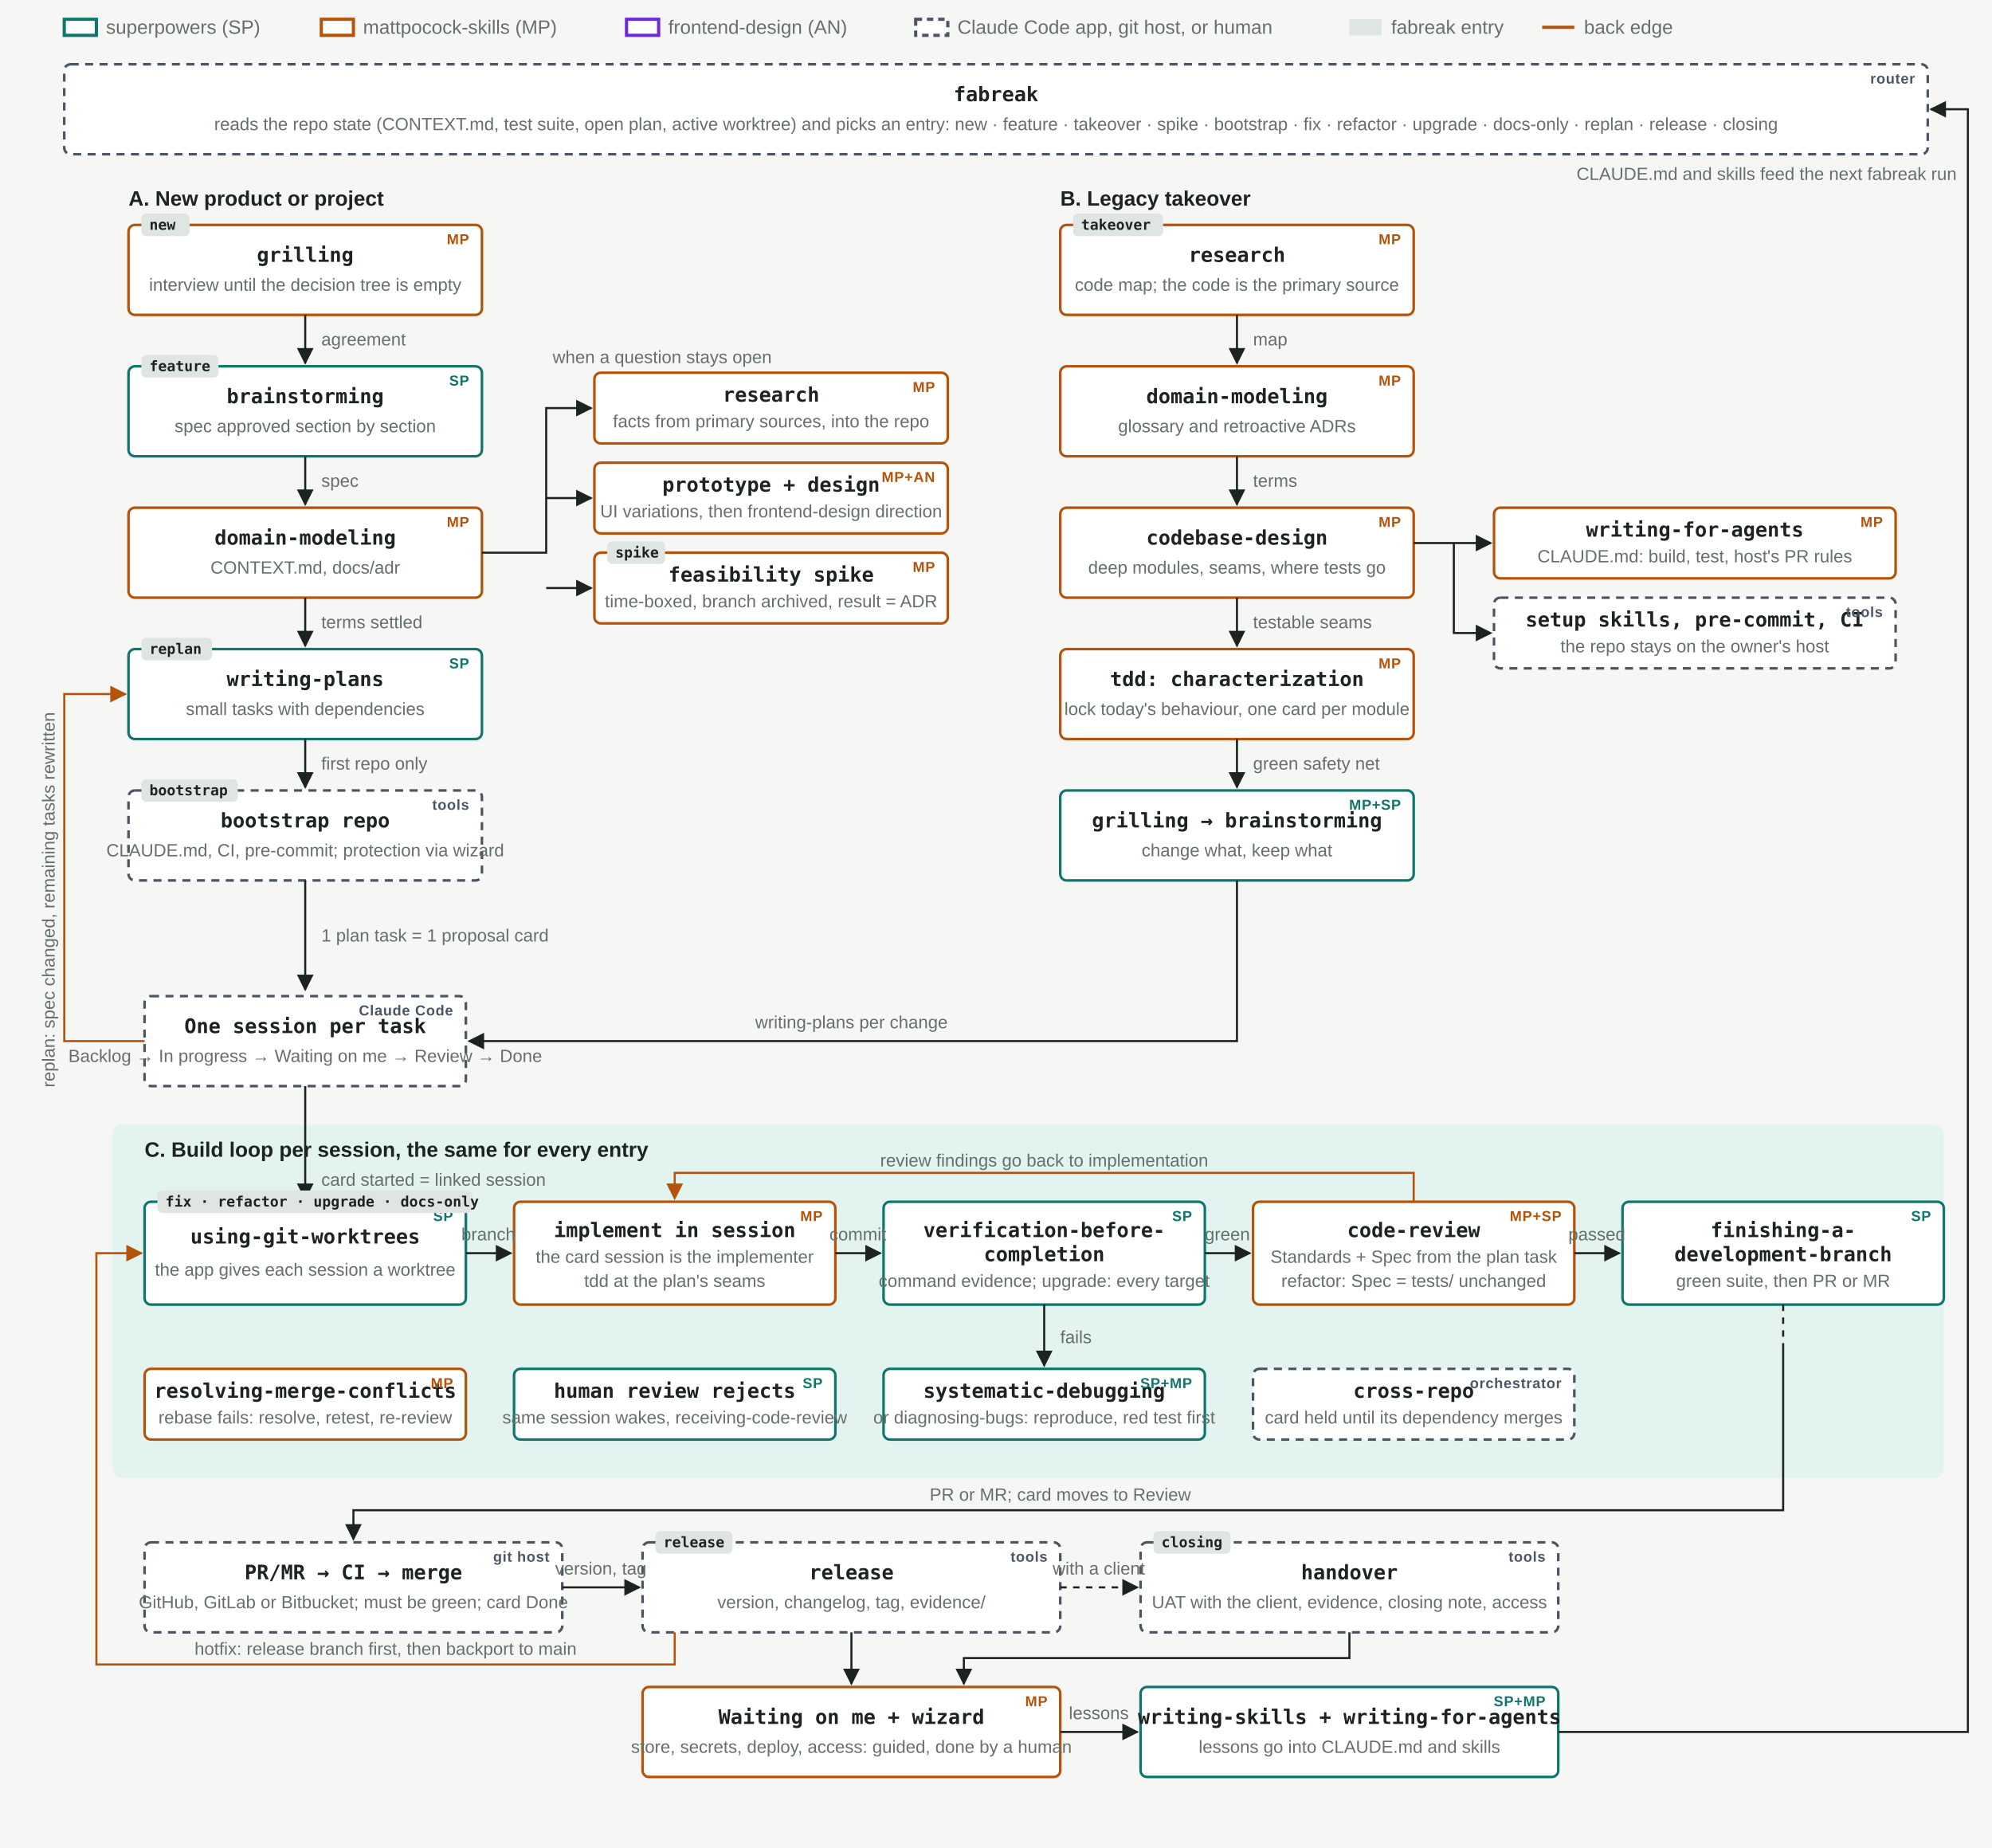
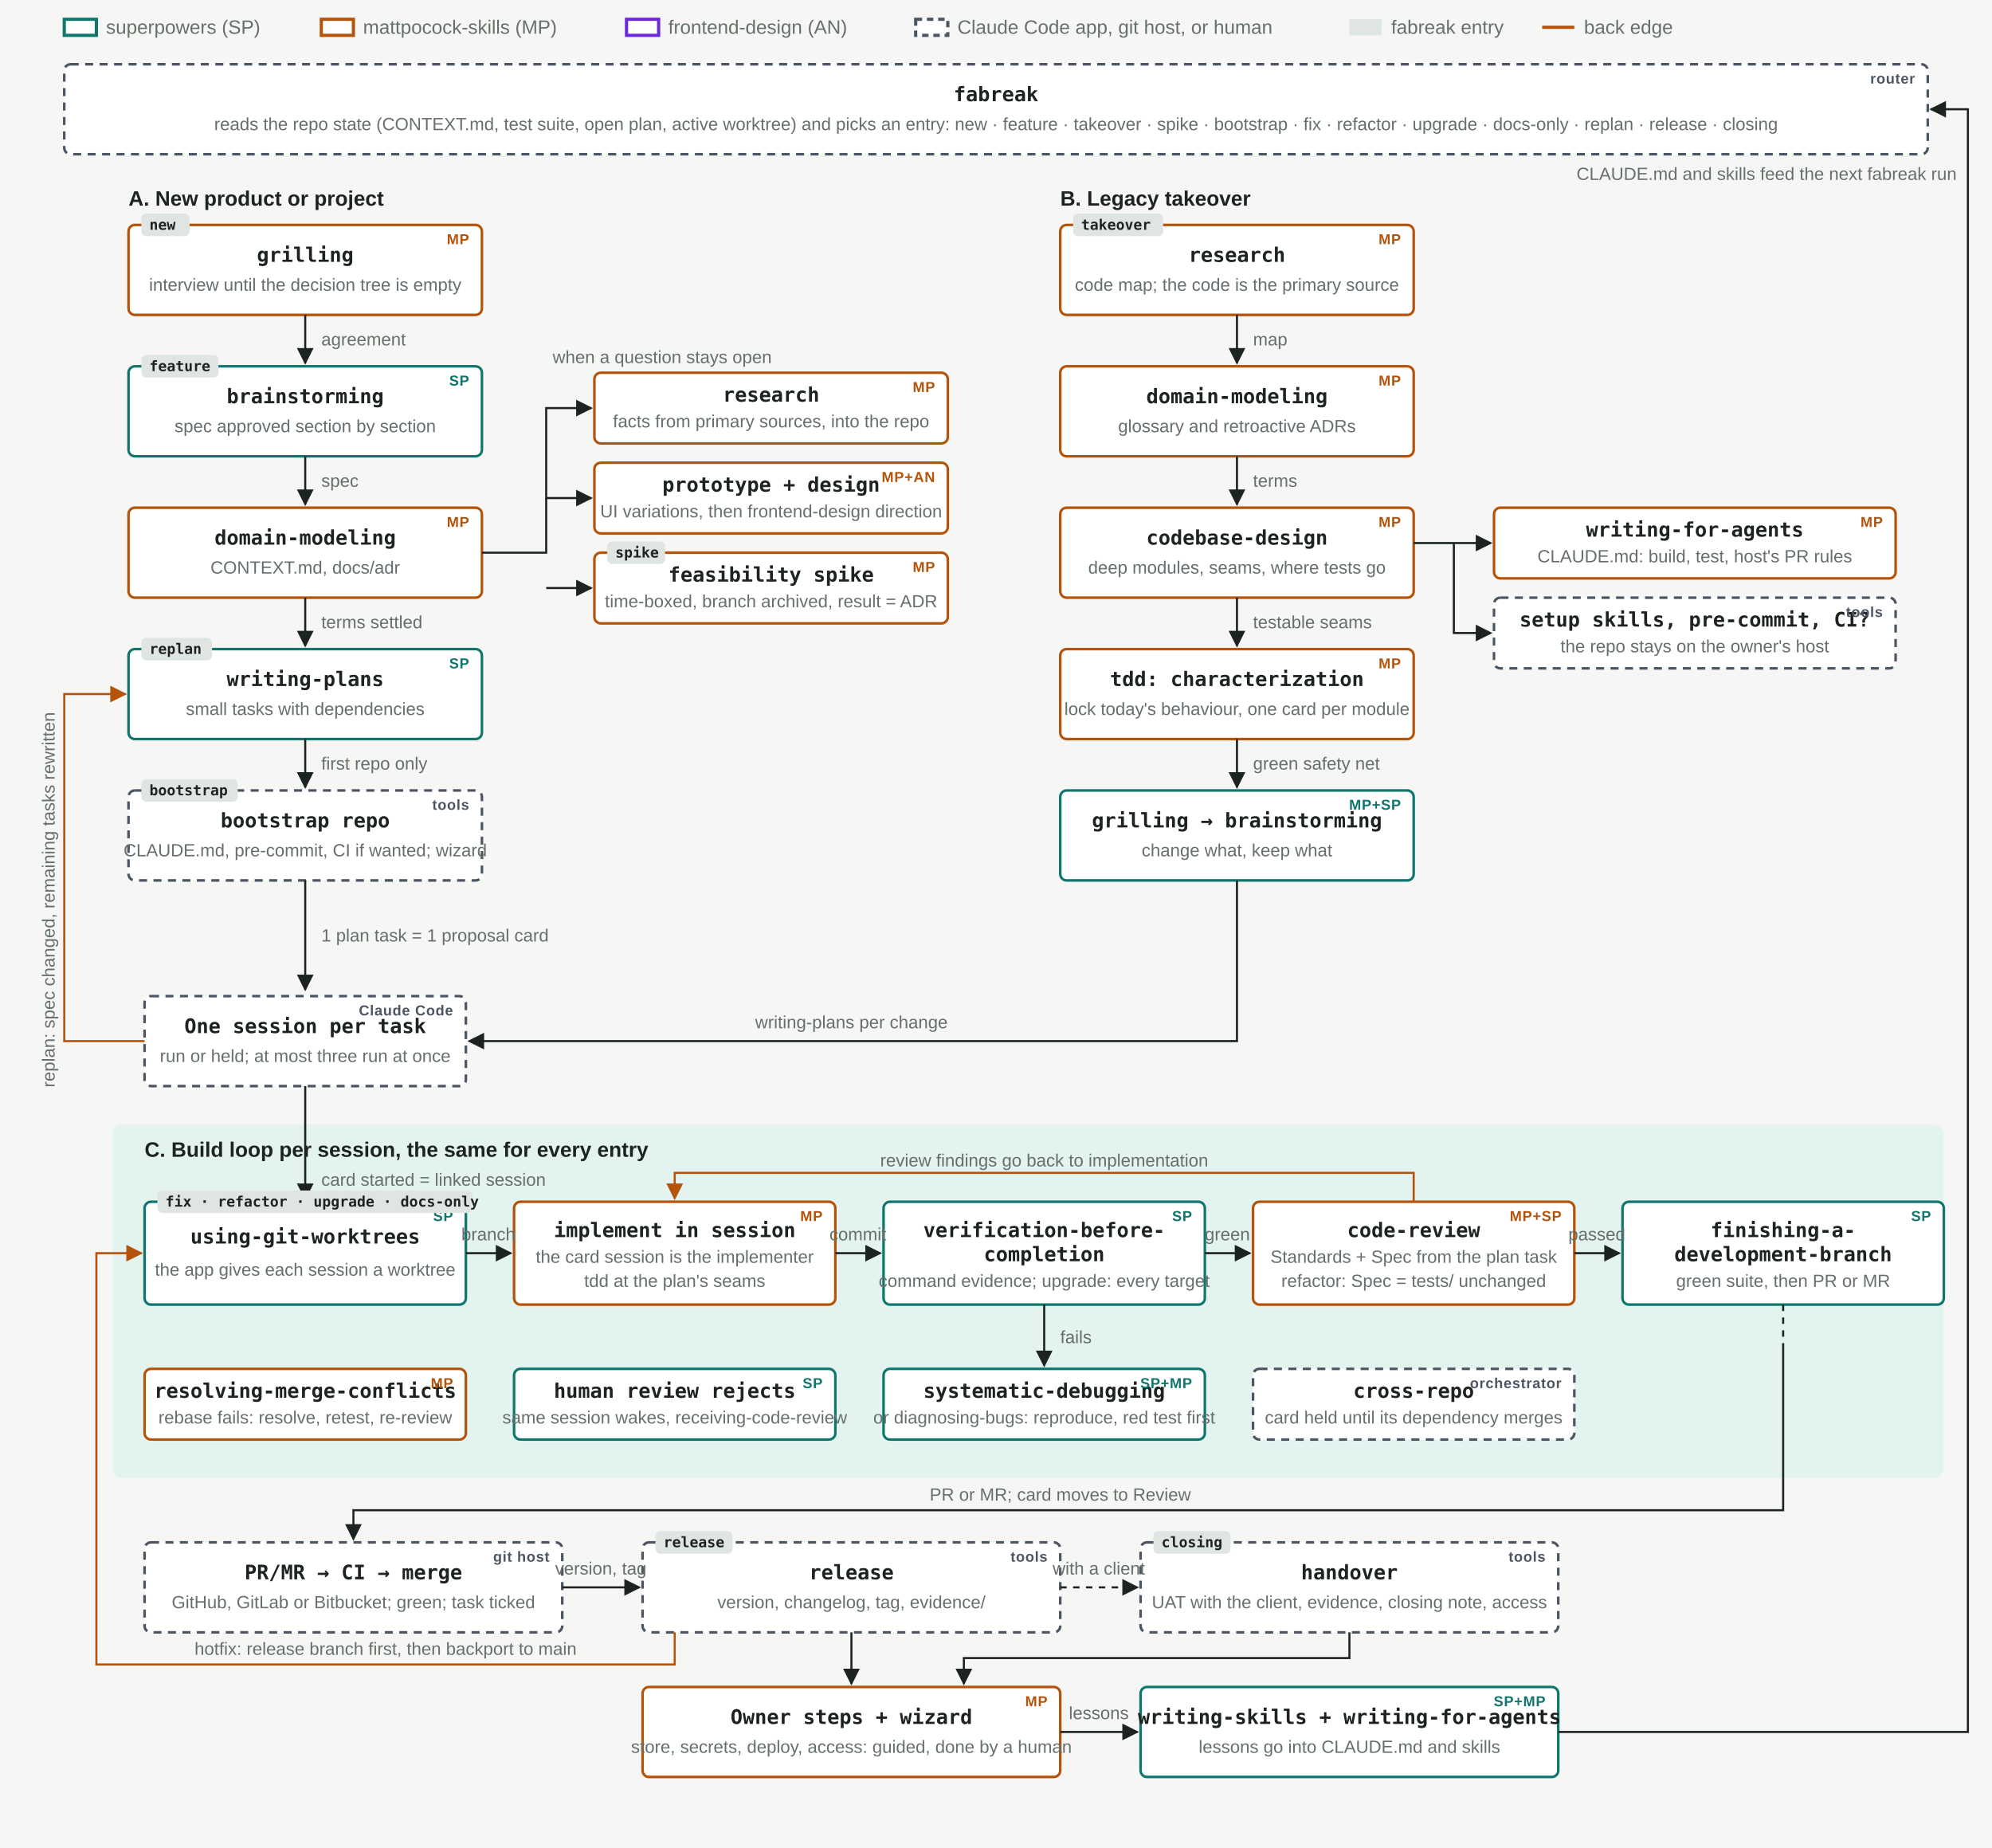
<svg xmlns="http://www.w3.org/2000/svg" viewBox="0 0 1240 1150" width="1240" height="1150" role="img" aria-label="fabreak Agentic Development Lifecycle: a router on top chooses an entry; lane A for a new product, lane B for a legacy takeover; both become one session per task on the board, then loop C: worktree, implement, verify, review, finish; then PR or MR, CI, merge, release, closing; back edges for review findings, replan and hotfix.">
  <style>
    .n rect { fill: #ffffff; stroke-width: 1.6; }
    .sp rect { stroke: #0f766e; } .mp rect { stroke: #b45309; } .an rect { stroke: #6d28d9; }
    .tl rect { stroke: #4b5563; stroke-dasharray: 5 4; }
    .t { font: 600 12.5px Menlo, "SFMono-Regular", monospace; fill: #1d2420; }
    .d { font: 11px -apple-system, "Helvetica Neue", Arial, sans-serif; fill: #66706a; }
    .b { font: 600 9px -apple-system, Arial, sans-serif; letter-spacing: 0.04em; }
    .sp .b { fill: #0f766e; } .mp .b { fill: #b45309; } .tl .b { fill: #4b5563; } .an .b { fill: #6d28d9; }
    .tag rect { fill: #dfe5e1; } .tag text { font: 600 9px Menlo, monospace; fill: #1d2420; }
    .lane { font: 600 13px -apple-system, Arial, sans-serif; fill: #1d2420; }
    .lbl { font: 11px -apple-system, Arial, sans-serif; fill: #66706a; }
    .ln { fill: none; stroke: #1d2420; stroke-width: 1.3; }
    .back { stroke: #b45309; } .soft { stroke-dasharray: 4 4; }
    .band { fill: #e3f3f0; }
    .legend { font: 12px -apple-system, Arial, sans-serif; fill: #66706a; }
  </style>
  <defs>
    <marker id="a" viewBox="0 0 10 10" refX="9" refY="5" markerWidth="8" markerHeight="8" orient="auto-start-reverse">
      <path d="M0,0 L10,5 L0,10 z" fill="#1d2420" />
    </marker>
    <marker id="am" viewBox="0 0 10 10" refX="9" refY="5" markerWidth="8" markerHeight="8" orient="auto-start-reverse">
      <path d="M0,0 L10,5 L0,10 z" fill="#b45309" />
    </marker>
  </defs>
  <rect width="1240" height="1150" fill="#f6f7f5" />
  <g class="legend">
    <rect x="40" y="12" width="20" height="10" fill="#fff" stroke="#0f766e" stroke-width="2" />
    <text x="66" y="21">superpowers (SP)</text>
    <rect x="200" y="12" width="20" height="10" fill="#fff" stroke="#b45309" stroke-width="2" />
    <text x="226" y="21">mattpocock-skills (MP)</text>
    <rect x="390" y="12" width="20" height="10" fill="#fff" stroke="#6d28d9" stroke-width="2" />
    <text x="416" y="21">frontend-design (AN)</text>
    <rect x="570" y="12" width="20" height="10" fill="#fff" stroke="#4b5563" stroke-width="2" stroke-dasharray="4 3" />
    <text x="596" y="21">Claude Code app, git host, or human</text>
    <rect x="840" y="12" width="20" height="10" fill="#dfe5e1" />
    <text x="866" y="21">fabreak entry</text>
    <line x1="960" y1="17" x2="980" y2="17" stroke="#b45309" stroke-width="2" />
    <text x="986" y="21">back edge</text>
  </g>
  <rect class="band" x="70" y="700" width="1140" height="220" rx="6" />
  <g class="n tl">
    <rect x="40" y="40" width="1160" height="56" rx="4" />
    <text class="t" x="620" y="63" text-anchor="middle">fabreak</text>
    <text class="d" x="620" y="81" text-anchor="middle">reads the repo state (CONTEXT.md, test suite, open plan, active worktree) and picks an entry: new · feature · takeover · spike · bootstrap · fix · refactor · upgrade · docs-only · replan · release · closing</text>
    <text class="b" x="1192" y="52" text-anchor="end">router</text>
  </g>
  <text class="lane" x="80" y="128">A. New product or project</text>
  <text class="lane" x="660" y="128">B. Legacy takeover</text>
  <text class="lane" x="90" y="720">C. Build loop per session, the same for every entry</text>
  <g class="n mp">
    <rect x="80" y="140" width="220" height="56" rx="4" />
    <text class="t" x="190" y="163" text-anchor="middle">grilling</text>
    <text class="d" x="190" y="181" text-anchor="middle">interview until the decision tree is empty</text>
    <text class="b" x="292" y="152" text-anchor="end">MP</text>
  </g>
  <g class="tag">
    <rect x="88" y="133" width="30" height="14" rx="3" />
    <text x="93" y="143">new</text>
  </g>
  <g class="n sp">
    <rect x="80" y="228" width="220" height="56" rx="4" />
    <text class="t" x="190" y="251" text-anchor="middle">brainstorming</text>
    <text class="d" x="190" y="269" text-anchor="middle">spec approved section by section</text>
    <text class="b" x="292" y="240" text-anchor="end">SP</text>
  </g>
  <g class="tag">
    <rect x="88" y="221" width="48" height="14" rx="3" />
    <text x="93" y="231">feature</text>
  </g>
  <g class="n mp">
    <rect x="80" y="316" width="220" height="56" rx="4" />
    <text class="t" x="190" y="339" text-anchor="middle">domain-modeling</text>
    <text class="d" x="190" y="357" text-anchor="middle">CONTEXT.md, docs/adr</text>
    <text class="b" x="292" y="328" text-anchor="end">MP</text>
  </g>
  <g class="n sp">
    <rect x="80" y="404" width="220" height="56" rx="4" />
    <text class="t" x="190" y="427" text-anchor="middle">writing-plans</text>
    <text class="d" x="190" y="445" text-anchor="middle">small tasks with dependencies</text>
    <text class="b" x="292" y="416" text-anchor="end">SP</text>
  </g>
  <g class="tag">
    <rect x="88" y="397" width="44" height="14" rx="3" />
    <text x="93" y="407">replan</text>
  </g>
  <g class="n tl">
    <rect x="80" y="492" width="220" height="56" rx="4" />
    <text class="t" x="190" y="515" text-anchor="middle">bootstrap repo</text>
-     <text class="d" x="190" y="533" text-anchor="middle">CLAUDE.md, CI, pre-commit; protection via wizard</text>
+     <text class="d" x="190" y="533" text-anchor="middle">CLAUDE.md, pre-commit, CI if wanted; wizard</text>
    <text class="b" x="292" y="504" text-anchor="end">tools</text>
  </g>
  <g class="tag">
    <rect x="88" y="485" width="60" height="14" rx="3" />
    <text x="93" y="495">bootstrap</text>
  </g>
  <g class="n mp">
    <rect x="370" y="232" width="220" height="44" rx="4" />
    <text class="t" x="480" y="250" text-anchor="middle">research</text>
    <text class="d" x="480" y="266" text-anchor="middle">facts from primary sources, into the repo</text>
    <text class="b" x="582" y="244" text-anchor="end">MP</text>
  </g>
  <g class="n mp">
    <rect x="370" y="288" width="220" height="44" rx="4" />
    <text class="t" x="480" y="306" text-anchor="middle">prototype + design</text>
    <text class="d" x="480" y="322" text-anchor="middle">UI variations, then frontend-design direction</text>
    <text class="b" x="582" y="300" text-anchor="end">MP+AN</text>
  </g>
  <g class="n mp">
    <rect x="370" y="344" width="220" height="44" rx="4" />
    <text class="t" x="480" y="362" text-anchor="middle">feasibility spike</text>
    <text class="d" x="480" y="378" text-anchor="middle">time-boxed, branch archived, result = ADR</text>
    <text class="b" x="582" y="356" text-anchor="end">MP</text>
  </g>
  <g class="tag">
    <rect x="378" y="337" width="36" height="14" rx="3" />
    <text x="383" y="347">spike</text>
  </g>
  <line class="ln" x1="190" y1="196" x2="190" y2="226" marker-end="url(#a)" />
  <text class="lbl" x="200" y="215">agreement</text>
  <line class="ln" x1="190" y1="284" x2="190" y2="314" marker-end="url(#a)" />
  <text class="lbl" x="200" y="303">spec</text>
  <line class="ln" x1="190" y1="372" x2="190" y2="402" marker-end="url(#a)" />
  <text class="lbl" x="200" y="391">terms settled</text>
  <line class="ln" x1="190" y1="460" x2="190" y2="490" marker-end="url(#a)" />
  <text class="lbl" x="200" y="479">first repo only</text>
  <polyline class="ln" points="300,344 340,344 340,254 368,254" marker-end="url(#a)" />
  <polyline class="ln" points="340,310 368,310" marker-end="url(#a)" />
  <polyline class="ln" points="340,366 368,366" marker-end="url(#a)" />
  <text class="lbl" x="344" y="226">when a question stays open</text>
  <line class="ln" x1="190" y1="548" x2="190" y2="616" marker-end="url(#a)" />
  <text class="lbl" x="200" y="586">1 plan task = 1 proposal card</text>
  <g class="n mp">
    <rect x="660" y="140" width="220" height="56" rx="4" />
    <text class="t" x="770" y="163" text-anchor="middle">research</text>
    <text class="d" x="770" y="181" text-anchor="middle">code map; the code is the primary source</text>
    <text class="b" x="872" y="152" text-anchor="end">MP</text>
  </g>
  <g class="tag">
    <rect x="668" y="133" width="56" height="14" rx="3" />
    <text x="673" y="143">takeover</text>
  </g>
  <g class="n mp">
    <rect x="660" y="228" width="220" height="56" rx="4" />
    <text class="t" x="770" y="251" text-anchor="middle">domain-modeling</text>
    <text class="d" x="770" y="269" text-anchor="middle">glossary and retroactive ADRs</text>
    <text class="b" x="872" y="240" text-anchor="end">MP</text>
  </g>
  <g class="n mp">
    <rect x="660" y="316" width="220" height="56" rx="4" />
    <text class="t" x="770" y="339" text-anchor="middle">codebase-design</text>
    <text class="d" x="770" y="357" text-anchor="middle">deep modules, seams, where tests go</text>
    <text class="b" x="872" y="328" text-anchor="end">MP</text>
  </g>
  <g class="n mp">
    <rect x="660" y="404" width="220" height="56" rx="4" />
    <text class="t" x="770" y="427" text-anchor="middle">tdd: characterization</text>
    <text class="d" x="770" y="445" text-anchor="middle">lock today's behaviour, one card per module</text>
    <text class="b" x="872" y="416" text-anchor="end">MP</text>
  </g>
  <g class="n sp">
    <rect x="660" y="492" width="220" height="56" rx="4" />
    <text class="t" x="770" y="515" text-anchor="middle">grilling → brainstorming</text>
    <text class="d" x="770" y="533" text-anchor="middle">change what, keep what</text>
    <text class="b" x="872" y="504" text-anchor="end">MP+SP</text>
  </g>
  <g class="n mp">
    <rect x="930" y="316" width="250" height="44" rx="4" />
    <text class="t" x="1055" y="334" text-anchor="middle">writing-for-agents</text>
    <text class="d" x="1055" y="350" text-anchor="middle">CLAUDE.md: build, test, host's PR rules</text>
    <text class="b" x="1172" y="328" text-anchor="end">MP</text>
  </g>
  <g class="n tl">
    <rect x="930" y="372" width="250" height="44" rx="4" />
-     <text class="t" x="1055" y="390" text-anchor="middle">setup skills, pre-commit, CI</text>
+     <text class="t" x="1055" y="390" text-anchor="middle">setup skills, pre-commit, CI?</text>
    <text class="d" x="1055" y="406" text-anchor="middle">the repo stays on the owner's host</text>
    <text class="b" x="1172" y="384" text-anchor="end">tools</text>
  </g>
  <line class="ln" x1="770" y1="196" x2="770" y2="226" marker-end="url(#a)" />
  <text class="lbl" x="780" y="215">map</text>
  <line class="ln" x1="770" y1="284" x2="770" y2="314" marker-end="url(#a)" />
  <text class="lbl" x="780" y="303">terms</text>
  <line class="ln" x1="770" y1="372" x2="770" y2="402" marker-end="url(#a)" />
  <text class="lbl" x="780" y="391">testable seams</text>
  <line class="ln" x1="770" y1="460" x2="770" y2="490" marker-end="url(#a)" />
  <text class="lbl" x="780" y="479">green safety net</text>
  <polyline class="ln" points="880,338 928,338" marker-end="url(#a)" />
  <polyline class="ln" points="905,338 905,394 928,394" marker-end="url(#a)" />
  <polyline class="ln" points="770,548 770,648 292,648" marker-end="url(#a)" />
  <text class="lbl" x="530" y="640" text-anchor="middle">writing-plans per change</text>
  <g class="n tl">
    <rect x="90" y="620" width="200" height="56" rx="4" />
    <text class="t" x="190" y="643" text-anchor="middle">One session per task</text>
-     <text class="d" x="190" y="661" text-anchor="middle">Backlog → In progress → Waiting on me → Review → Done</text>
+     <text class="d" x="190" y="661" text-anchor="middle">run or held; at most three run at once</text>
    <text class="b" x="282" y="632" text-anchor="end">Claude Code</text>
  </g>
  <line class="ln" x1="190" y1="676" x2="190" y2="746" marker-end="url(#a)" />
  <text class="lbl" x="200" y="738">card started = linked session</text>
  <polyline class="ln back" points="90,648 40,648 40,432 78,432" marker-end="url(#am)" />
  <text class="lbl" transform="rotate(-90 34 560)" x="34" y="560" text-anchor="middle">replan: spec changed, remaining tasks rewritten</text>
  <g class="n sp">
    <rect x="90" y="748" width="200" height="64" rx="4" />
    <text class="t" x="190" y="774" text-anchor="middle">using-git-worktrees</text>
    <text class="d" x="190" y="794" text-anchor="middle">the app gives each session a worktree</text>
    <text class="b" x="282" y="760" text-anchor="end">SP</text>
  </g>
  <g class="tag">
    <rect x="98" y="741" width="196" height="14" rx="3" />
    <text x="103" y="751">fix · refactor · upgrade · docs-only</text>
  </g>
  <g class="n mp">
    <rect x="320" y="748" width="200" height="64" rx="4" />
    <text class="t" x="420" y="770" text-anchor="middle">implement in session</text>
    <text class="d" x="420" y="786" text-anchor="middle">the card session is the implementer</text>
    <text class="d" x="420" y="801" text-anchor="middle">tdd at the plan's seams</text>
    <text class="b" x="512" y="760" text-anchor="end">MP</text>
  </g>
  <g class="n sp">
    <rect x="550" y="748" width="200" height="64" rx="4" />
    <text class="t" x="650" y="770" text-anchor="middle">verification-before-</text>
    <text class="t" x="650" y="785" text-anchor="middle">completion</text>
    <text class="d" x="650" y="801" text-anchor="middle">command evidence; upgrade: every target</text>
    <text class="b" x="742" y="760" text-anchor="end">SP</text>
  </g>
  <g class="n mp">
    <rect x="780" y="748" width="200" height="64" rx="4" />
    <text class="t" x="880" y="770" text-anchor="middle">code-review</text>
    <text class="d" x="880" y="786" text-anchor="middle">Standards + Spec from the plan task</text>
    <text class="d" x="880" y="801" text-anchor="middle">refactor: Spec = tests/ unchanged</text>
    <text class="b" x="972" y="760" text-anchor="end">MP+SP</text>
  </g>
  <g class="n sp">
    <rect x="1010" y="748" width="200" height="64" rx="4" />
    <text class="t" x="1110" y="770" text-anchor="middle">finishing-a-</text>
    <text class="t" x="1110" y="785" text-anchor="middle">development-branch</text>
    <text class="d" x="1110" y="801" text-anchor="middle">green suite, then PR or MR</text>
    <text class="b" x="1202" y="760" text-anchor="end">SP</text>
  </g>
  <line class="ln" x1="290" y1="780" x2="318" y2="780" marker-end="url(#a)" />
  <line class="ln" x1="520" y1="780" x2="548" y2="780" marker-end="url(#a)" />
  <line class="ln" x1="750" y1="780" x2="778" y2="780" marker-end="url(#a)" />
  <line class="ln" x1="980" y1="780" x2="1008" y2="780" marker-end="url(#a)" />
  <text class="lbl" x="304" y="772" text-anchor="middle">branch</text>
  <text class="lbl" x="534" y="772" text-anchor="middle">commit</text>
  <text class="lbl" x="764" y="772" text-anchor="middle">green</text>
  <text class="lbl" x="994" y="772" text-anchor="middle">passed</text>
  <polyline class="ln back" points="880,748 880,730 420,730 420,746" marker-end="url(#am)" />
  <text class="lbl" x="650" y="726" text-anchor="middle">review findings go back to implementation</text>
  <g class="n mp">
    <rect x="90" y="852" width="200" height="44" rx="4" />
    <text class="t" x="190" y="870" text-anchor="middle">resolving-merge-conflicts</text>
    <text class="d" x="190" y="886" text-anchor="middle">rebase fails: resolve, retest, re-review</text>
    <text class="b" x="282" y="864" text-anchor="end">MP</text>
  </g>
  <g class="n sp">
    <rect x="320" y="852" width="200" height="44" rx="4" />
    <text class="t" x="420" y="870" text-anchor="middle">human review rejects</text>
    <text class="d" x="420" y="886" text-anchor="middle">same session wakes, receiving-code-review</text>
    <text class="b" x="512" y="864" text-anchor="end">SP</text>
  </g>
  <g class="n sp">
    <rect x="550" y="852" width="200" height="44" rx="4" />
    <text class="t" x="650" y="870" text-anchor="middle">systematic-debugging</text>
    <text class="d" x="650" y="886" text-anchor="middle">or diagnosing-bugs: reproduce, red test first</text>
    <text class="b" x="742" y="864" text-anchor="end">SP+MP</text>
  </g>
  <g class="n tl">
    <rect x="780" y="852" width="200" height="44" rx="4" />
    <text class="t" x="880" y="870" text-anchor="middle">cross-repo</text>
    <text class="d" x="880" y="886" text-anchor="middle">card held until its dependency merges</text>
    <text class="b" x="972" y="864" text-anchor="end">orchestrator</text>
  </g>
  <line class="ln" x1="650" y1="812" x2="650" y2="850" marker-end="url(#a)" />
  <text class="lbl" x="660" y="836">fails</text>
  <line class="ln soft" x1="1110" y1="812" x2="1110" y2="836" />
  <polyline class="ln" points="1110,836 1110,940 220,940 220,958" marker-end="url(#a)" />
  <text class="lbl" x="660" y="934" text-anchor="middle">PR or MR; card moves to Review</text>
  <g class="n tl">
    <rect x="90" y="960" width="260" height="56" rx="4" />
    <text class="t" x="220" y="983" text-anchor="middle">PR/MR → CI → merge</text>
-     <text class="d" x="220" y="1001" text-anchor="middle">GitHub, GitLab or Bitbucket; must be green; card Done</text>
+     <text class="d" x="220" y="1001" text-anchor="middle">GitHub, GitLab or Bitbucket; green; task ticked</text>
    <text class="b" x="342" y="972" text-anchor="end">git host</text>
  </g>
  <g class="n tl">
    <rect x="400" y="960" width="260" height="56" rx="4" />
    <text class="t" x="530" y="983" text-anchor="middle">release</text>
    <text class="d" x="530" y="1001" text-anchor="middle">version, changelog, tag, evidence/</text>
    <text class="b" x="652" y="972" text-anchor="end">tools</text>
  </g>
  <g class="tag">
    <rect x="408" y="953" width="48" height="14" rx="3" />
    <text x="413" y="963">release</text>
  </g>
  <g class="n tl">
    <rect x="710" y="960" width="260" height="56" rx="4" />
    <text class="t" x="840" y="983" text-anchor="middle">handover</text>
    <text class="d" x="840" y="1001" text-anchor="middle">UAT with the client, evidence, closing note, access</text>
    <text class="b" x="962" y="972" text-anchor="end">tools</text>
  </g>
  <g class="tag">
    <rect x="718" y="953" width="48" height="14" rx="3" />
    <text x="723" y="963">closing</text>
  </g>
  <line class="ln" x1="350" y1="988" x2="398" y2="988" marker-end="url(#a)" />
  <text class="lbl" x="374" y="980" text-anchor="middle">version, tag</text>
  <line class="ln soft" x1="660" y1="988" x2="708" y2="988" marker-end="url(#a)" />
  <text class="lbl" x="684" y="980" text-anchor="middle">with a client</text>
  <g class="n mp">
    <rect x="400" y="1050" width="260" height="56" rx="4" />
-     <text class="t" x="530" y="1073" text-anchor="middle">Waiting on me + wizard</text>
+     <text class="t" x="530" y="1073" text-anchor="middle">Owner steps + wizard</text>
    <text class="d" x="530" y="1091" text-anchor="middle">store, secrets, deploy, access: guided, done by a human</text>
    <text class="b" x="652" y="1062" text-anchor="end">MP</text>
  </g>
  <g class="n sp">
    <rect x="710" y="1050" width="260" height="56" rx="4" />
    <text class="t" x="840" y="1073" text-anchor="middle">writing-skills + writing-for-agents</text>
    <text class="d" x="840" y="1091" text-anchor="middle">lessons go into CLAUDE.md and skills</text>
    <text class="b" x="962" y="1062" text-anchor="end">SP+MP</text>
  </g>
  <line class="ln" x1="530" y1="1016" x2="530" y2="1048" marker-end="url(#a)" />
  <polyline class="ln" points="840,1016 840,1032 600,1032 600,1048" marker-end="url(#a)" />
  <line class="ln" x1="660" y1="1078" x2="708" y2="1078" marker-end="url(#a)" />
  <text class="lbl" x="684" y="1070" text-anchor="middle">lessons</text>
  <polyline class="ln" points="970,1078 1225,1078 1225,68 1202,68" marker-end="url(#a)" />
  <text class="lbl" x="1218" y="112" text-anchor="end">CLAUDE.md and skills feed the next fabreak run</text>
  <polyline class="ln back" points="420,1016 420,1036 60,1036 60,780 88,780" marker-end="url(#am)" />
  <text class="lbl" x="240" y="1030" text-anchor="middle">hotfix: release branch first, then backport to main</text>
</svg>
